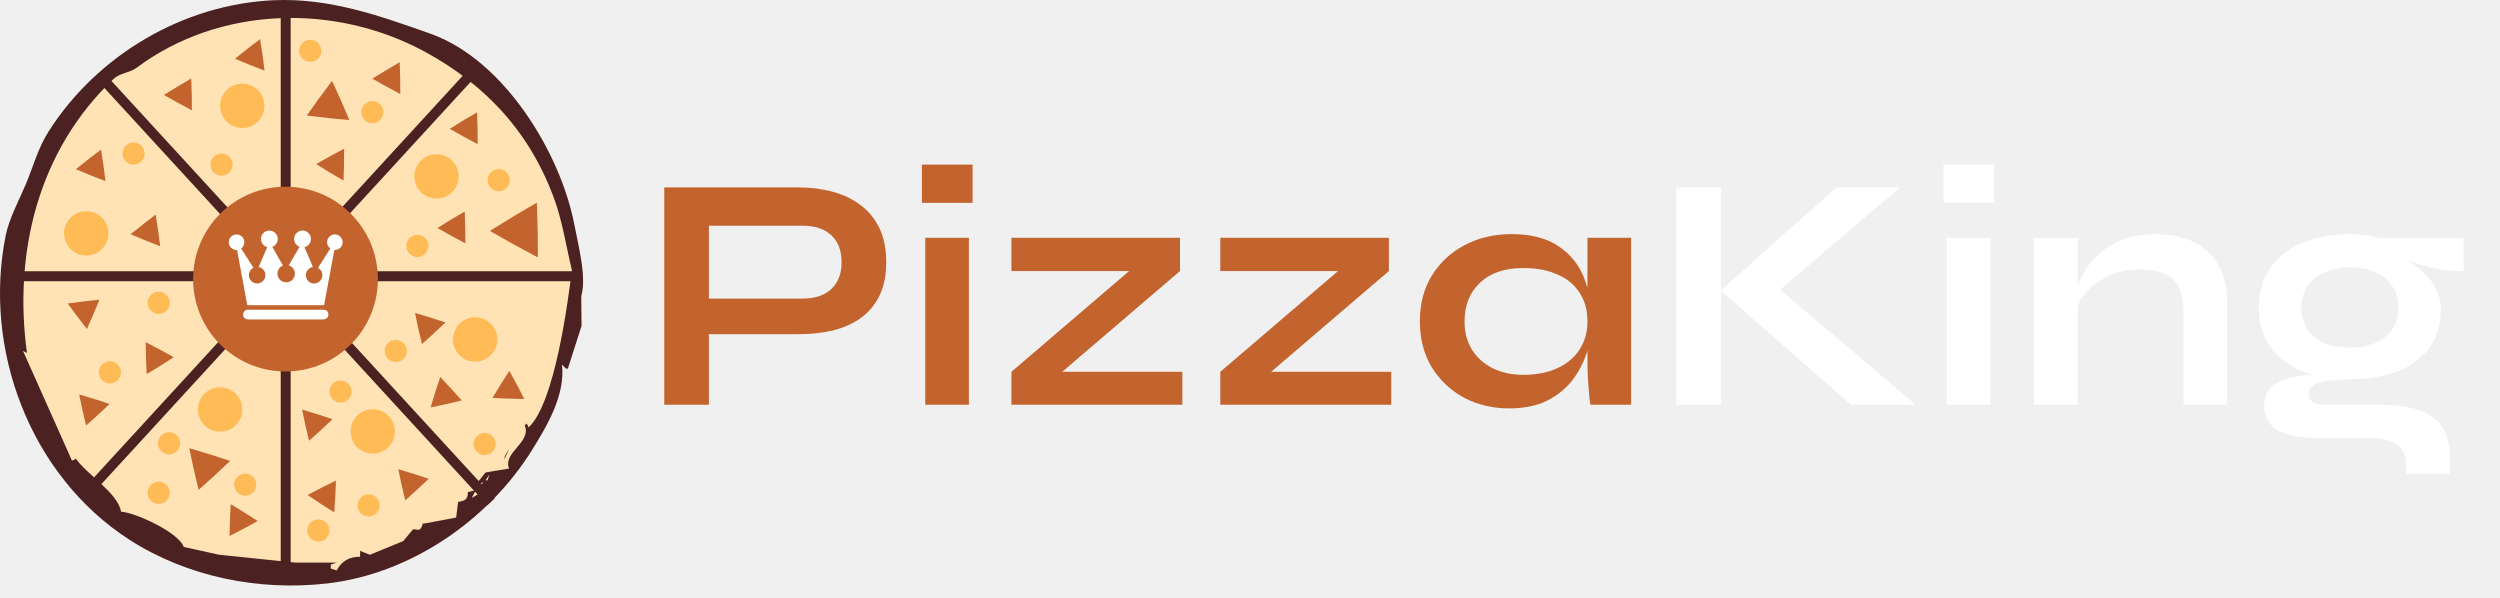
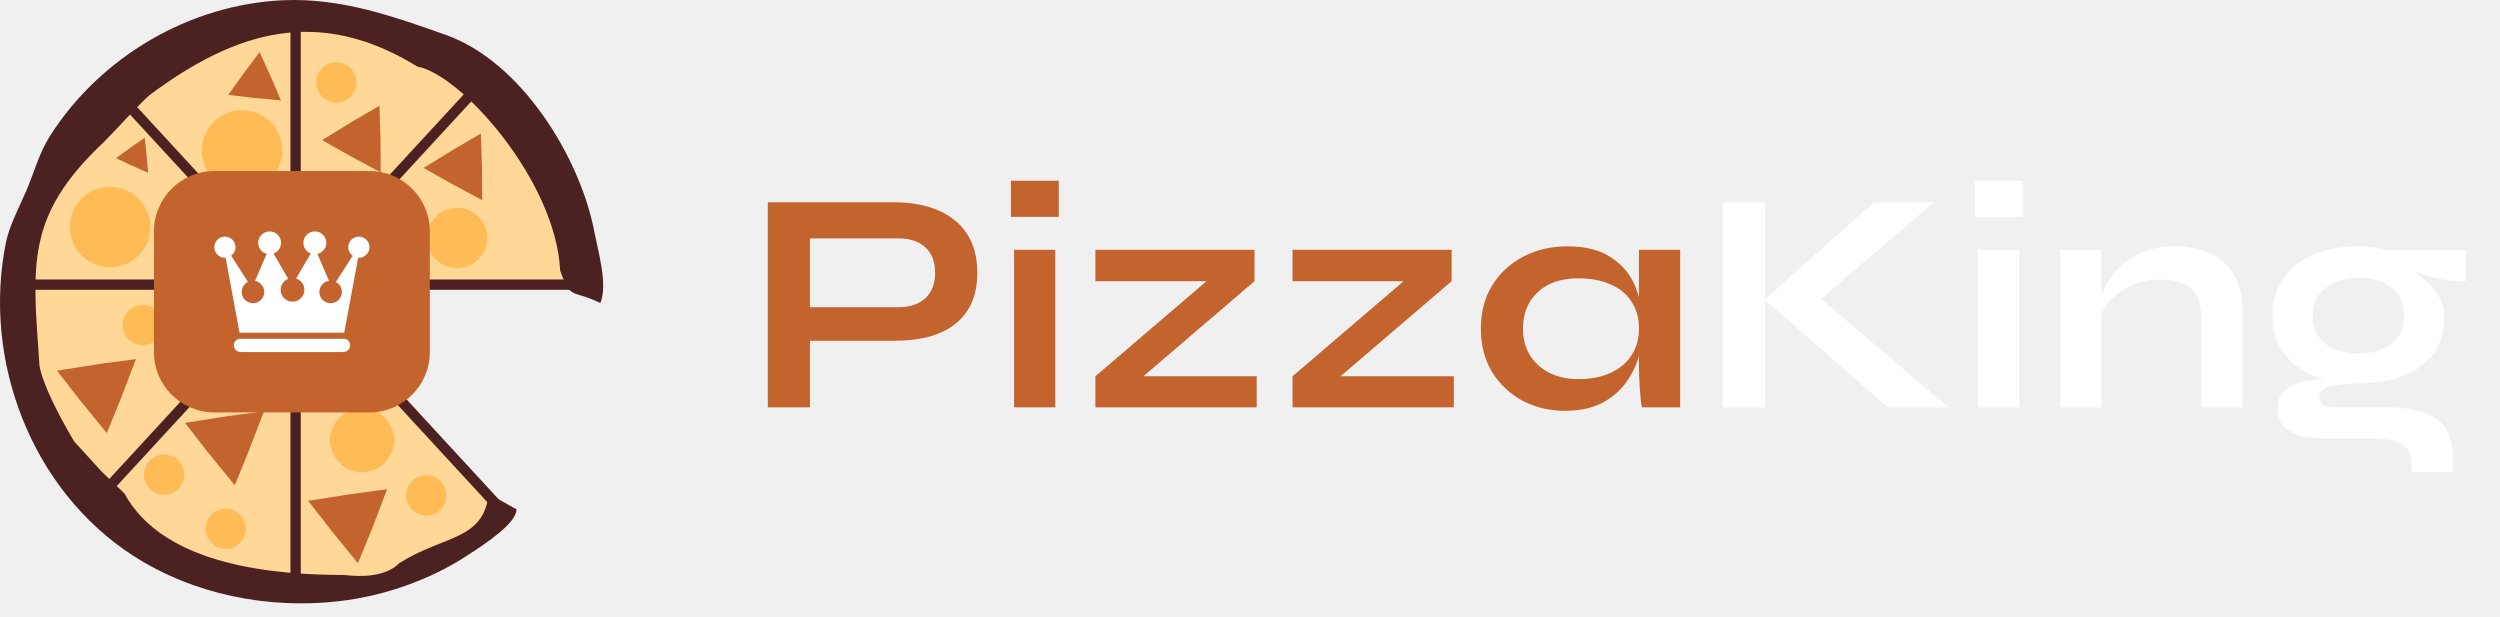
- <svg xmlns="http://www.w3.org/2000/svg" width="134" height="32" viewBox="0 0 134 32" fill="none">
-   <path d="M5.081 4.452L2.641 7.554L0.502 16.906L3.42 25.202L9.351 29.608L14.209 30.867L18.715 30.774L21.354 29.918L23.46 28.795L27.999 24.309L30.857 17.76L30.846 13.468L27.8 6.05L24.397 2.845L17.103 0.623L10.32 1.241L5.081 4.452Z" fill="#FFE3B5" />
-   <path d="M30.122 19.547L30.332 19.757H30.438L31.171 17.466L31.149 15.326L30.655 14.49C30.422 16.296 29.732 21.593 28.337 22.908L28.232 22.698L28.126 22.803C28.504 23.716 26.938 24.246 27.286 25.114L26.026 25.324L25.605 25.85V25.955L25.92 25.85L25.605 26.165L25.815 26.375L25.29 26.69L25.5 26.27L25.08 26.375C25.073 26.763 24.928 26.847 24.555 26.9L24.45 27.741L22.769 28.056H22.664C22.582 28.331 22.533 28.454 22.244 28.371H22.139L21.613 29.001L19.828 29.736L19.302 29.526V29.841C18.729 29.837 18.314 30.072 18.042 30.577L17.727 30.472V30.262L18.042 30.157H15.836L11.739 29.732L9.848 29.316C9.585 28.545 7.277 27.479 6.487 27.425C6.325 26.427 4.677 25.456 4.07 24.589L3.86 24.694L1.234 18.811L1.444 18.916C0.721 13.58 2.018 8.083 6.089 4.229C6.43 3.906 6.945 3.913 7.327 3.628C11.757 0.325 17.94 0.155 22.769 2.771C26.117 4.586 28.493 7.208 29.765 10.828C30.332 12.443 30.492 14.405 31.107 16.003C31.508 15.048 30.981 13.084 30.794 12.088C30.06 8.198 27.013 3.207 23.088 1.813C20.358 0.843 17.656 -0.118 14.68 0.012C9.825 0.225 5.207 2.959 2.605 7.046C2.032 7.947 1.789 8.91 1.38 9.882C1.021 10.734 0.489 11.711 0.307 12.614C-0.927 18.728 1.617 25.485 6.907 28.91C10.02 30.925 13.886 31.691 17.534 31.273C21.978 30.765 26.137 27.917 28.486 24.169C29.32 22.839 30.313 21.159 30.122 19.547ZM27.286 24.064C26.995 24.791 26.859 24.741 27.286 24.064ZM26.236 25.429L26.131 25.745H26.026L26.236 25.429Z" fill="#4C2121" />
-   <path d="M15.369 0.299H15.257V31.003H15.369V0.299Z" fill="#4C2121" stroke="#4C2121" stroke-width="0.422" />
-   <path d="M0.522 14.75V14.862L30.989 14.862V14.75L0.522 14.75Z" fill="#4C2121" stroke="#4C2121" stroke-width="0.422" />
-   <path d="M5.614 4.259L5.531 4.335L26.134 26.779L26.217 26.703L5.614 4.259Z" fill="#4C2121" stroke="#4C2121" stroke-width="0.422" />
-   <path d="M25.342 3.784L25.425 3.86L4.822 26.304L4.739 26.228L25.342 3.784Z" fill="#4C2121" stroke="#4C2121" stroke-width="0.422" />
-   <path d="M15.303 19.911C18.038 19.911 20.255 17.694 20.255 14.959C20.255 12.224 18.038 10.007 15.303 10.007C12.568 10.007 10.351 12.224 10.351 14.959C10.351 17.694 12.568 19.911 15.303 19.911Z" fill="#C3642E" />
-   <path d="M14.437 12.358C14.189 12.358 13.987 12.56 13.987 12.809C13.987 13.018 14.13 13.194 14.324 13.245L13.863 14.313C14.07 14.35 14.227 14.532 14.227 14.749C14.227 14.995 14.028 15.194 13.783 15.194C13.538 15.194 13.34 14.995 13.34 14.749C13.34 14.575 13.44 14.425 13.586 14.352L12.924 13.319C13.028 13.243 13.096 13.121 13.096 12.982C13.096 12.751 12.909 12.564 12.679 12.564C12.448 12.564 12.261 12.751 12.261 12.982C12.261 13.212 12.448 13.399 12.679 13.399C12.688 13.399 12.698 13.399 12.707 13.398L13.254 16.357H17.373L17.919 13.398C17.929 13.399 17.938 13.399 17.948 13.399C18.178 13.399 18.365 13.212 18.365 12.982C18.365 12.751 18.178 12.564 17.948 12.564C17.717 12.564 17.53 12.751 17.53 12.982C17.53 13.121 17.599 13.245 17.705 13.321L17.044 14.357C17.185 14.432 17.281 14.579 17.281 14.749C17.281 14.995 17.082 15.194 16.837 15.194C16.592 15.194 16.393 14.995 16.393 14.749C16.393 14.527 16.558 14.342 16.772 14.31L16.319 13.248C16.518 13.201 16.666 13.022 16.666 12.809C16.666 12.56 16.465 12.358 16.216 12.358C15.967 12.358 15.765 12.56 15.765 12.809C15.765 13.002 15.887 13.166 16.057 13.231L15.476 14.221C15.667 14.28 15.806 14.457 15.806 14.667C15.806 14.925 15.596 15.134 15.338 15.134C15.081 15.134 14.872 14.925 14.872 14.667C14.872 14.469 14.994 14.3 15.167 14.232L14.592 13.232C14.765 13.169 14.888 13.003 14.888 12.809C14.888 12.56 14.686 12.358 14.437 12.358L14.437 12.358ZM13.253 16.601C12.941 16.65 12.955 17.12 13.308 17.12H13.395L13.396 17.125H17.231L17.232 17.12H17.331C17.671 17.12 17.695 16.652 17.388 16.601H13.253L13.253 16.601Z" fill="white" />
-   <path d="M4.659 17.635L4.096 16.902L3.633 16.268L4.549 16.147L5.33 16.063L4.976 16.916L4.659 17.635Z" fill="#C3642E" />
-   <path d="M7.862 20.048L7.823 19.125L7.807 18.34L8.626 18.767L9.314 19.147L8.534 19.643L7.862 20.048Z" fill="#C3642E" />
-   <path d="M4.614 22.809L4.404 21.91L4.243 21.141L5.127 21.409L5.873 21.654L5.199 22.285L4.614 22.809Z" fill="#C3642E" />
-   <path d="M12.365 27.021L13.153 27.504L13.813 27.929L13.001 28.37L12.302 28.729L12.326 27.806L12.365 27.021Z" fill="#C3642E" />
-   <path d="M10.644 26.258L10.362 25.052L10.146 24.022L11.332 24.381L12.332 24.709L11.428 25.556L10.644 26.258Z" fill="#C3642E" />
-   <path d="M16.565 23.624L16.355 22.724L16.194 21.956L17.078 22.223L17.824 22.468L17.15 23.1L16.565 23.624Z" fill="#C3642E" />
-   <path d="M16.484 26.53L17.304 26.104L18.009 25.758L17.968 26.681L17.915 27.465L17.136 26.968L16.484 26.53Z" fill="#C3642E" />
-   <path d="M21.72 26.818L21.509 25.918L21.348 25.149L22.233 25.417L22.979 25.662L22.305 26.294L21.72 26.818Z" fill="#C3642E" />
-   <path d="M22.616 18.441L22.406 17.541L22.245 16.773L23.129 17.041L23.875 17.285L23.201 17.918L22.616 18.441Z" fill="#C3642E" />
-   <path d="M23.081 21.837L23.349 20.953L23.595 20.206L24.226 20.881L24.75 21.466L23.85 21.676L23.081 21.837Z" fill="#C3642E" />
-   <path d="M26.396 21.329L26.877 20.54L27.301 19.879L27.744 20.689L28.105 21.387L27.181 21.366L26.396 21.329Z" fill="#C3642E" />
-   <path d="M24.107 6.904L24.894 6.418L25.571 6.021L25.599 6.945L25.603 7.73L24.79 7.292L24.107 6.904Z" fill="#C3642E" />
-   <path d="M23.446 12.219L24.233 11.734L24.91 11.337L24.938 12.26L24.942 13.046L24.129 12.607L23.446 12.219Z" fill="#C3642E" />
-   <path d="M26.259 12.377L27.611 11.543L28.776 10.861L28.822 12.449L28.83 13.799L27.432 13.045L26.259 12.377Z" fill="#C3642E" />
-   <path d="M16.444 6.192L17.677 6.337L18.729 6.436L18.238 5.295L17.798 4.336L17.055 5.331L16.444 6.192Z" fill="#C3642E" />
-   <path d="M16.949 8.796L17.735 9.281L18.413 9.678L18.44 8.755L18.445 7.969L17.631 8.407L16.949 8.796Z" fill="#C3642E" />
-   <path d="M19.96 4.216L20.746 3.731L21.424 3.334L21.451 4.257L21.456 5.043L20.642 4.604L19.96 4.216Z" fill="#C3642E" />
-   <path d="M8.787 5.088L9.574 4.602L10.251 4.205L10.279 5.129L10.283 5.914L9.47 5.476L8.787 5.088Z" fill="#C3642E" />
-   <path d="M12.596 3.147L13.318 2.57L13.943 2.094L14.081 3.008L14.181 3.787L13.32 3.45L12.596 3.147Z" fill="#C3642E" />
-   <path d="M4.068 9.069L4.79 8.493L5.415 8.017L5.553 8.93L5.653 9.71L4.793 9.373L4.068 9.069Z" fill="#C3642E" />
-   <path d="M7 12.556L7.722 11.979L8.347 11.503L8.485 12.417L8.585 13.196L7.724 12.859L7 12.556Z" fill="#C3642E" />
-   <path d="M4.623 13.697C5.279 13.697 5.811 13.165 5.811 12.508C5.811 11.852 5.279 11.32 4.623 11.32C3.966 11.32 3.434 11.852 3.434 12.508C3.434 13.165 3.966 13.697 4.623 13.697Z" fill="#FFBB56" />
-   <path d="M12.988 6.861C13.645 6.861 14.177 6.328 14.177 5.672C14.177 5.016 13.645 4.483 12.988 4.483C12.332 4.483 11.8 5.016 11.8 5.672C11.8 6.328 12.332 6.861 12.988 6.861Z" fill="#FFBB56" />
-   <path d="M11.873 9.418C12.201 9.418 12.467 9.152 12.467 8.824C12.467 8.495 12.201 8.229 11.873 8.229C11.545 8.229 11.279 8.495 11.279 8.824C11.279 9.152 11.545 9.418 11.873 9.418Z" fill="#FFBB56" />
-   <path d="M16.627 3.317C16.955 3.317 17.221 3.051 17.221 2.722C17.221 2.394 16.955 2.128 16.627 2.128C16.299 2.128 16.033 2.394 16.033 2.722C16.033 3.051 16.299 3.317 16.627 3.317Z" fill="#FFBB56" />
-   <path d="M19.955 6.605C20.283 6.605 20.549 6.339 20.549 6.011C20.549 5.682 20.283 5.416 19.955 5.416C19.627 5.416 19.361 5.682 19.361 6.011C19.361 6.339 19.627 6.605 19.955 6.605Z" fill="#FFBB56" />
-   <path d="M26.73 10.25C27.058 10.25 27.324 9.984 27.324 9.656C27.324 9.327 27.058 9.061 26.73 9.061C26.402 9.061 26.136 9.327 26.136 9.656C26.136 9.984 26.402 10.25 26.73 10.25Z" fill="#FFBB56" />
-   <path d="M22.372 13.776C22.7 13.776 22.966 13.51 22.966 13.182C22.966 12.854 22.7 12.587 22.372 12.587C22.044 12.587 21.778 12.854 21.778 13.182C21.778 13.51 22.044 13.776 22.372 13.776Z" fill="#FFBB56" />
-   <path d="M7.158 8.824C7.486 8.824 7.753 8.558 7.753 8.229C7.753 7.901 7.486 7.635 7.158 7.635C6.83 7.635 6.564 7.901 6.564 8.229C6.564 8.558 6.83 8.824 7.158 8.824Z" fill="#FFBB56" />
-   <path d="M8.505 16.827C8.834 16.827 9.1 16.561 9.1 16.232C9.1 15.904 8.834 15.638 8.505 15.638C8.177 15.638 7.911 15.904 7.911 16.232C7.911 16.561 8.177 16.827 8.505 16.827Z" fill="#FFBB56" />
-   <path d="M5.891 20.551C6.219 20.551 6.485 20.285 6.485 19.956C6.485 19.628 6.219 19.362 5.891 19.362C5.562 19.362 5.296 19.628 5.296 19.956C5.296 20.285 5.562 20.551 5.891 20.551Z" fill="#FFBB56" />
-   <path d="M9.06 24.354C9.388 24.354 9.654 24.088 9.654 23.76C9.654 23.432 9.388 23.166 9.06 23.166C8.732 23.166 8.466 23.432 8.466 23.76C8.466 24.088 8.732 24.354 9.06 24.354Z" fill="#FFBB56" />
-   <path d="M8.505 27.009C8.834 27.009 9.1 26.742 9.1 26.414C9.1 26.086 8.834 25.82 8.505 25.82C8.177 25.82 7.911 26.086 7.911 26.414C7.911 26.742 8.177 27.009 8.505 27.009Z" fill="#FFBB56" />
-   <path d="M13.141 26.573C13.469 26.573 13.735 26.307 13.735 25.979C13.735 25.65 13.469 25.384 13.141 25.384C12.812 25.384 12.546 25.65 12.546 25.979C12.546 26.307 12.812 26.573 13.141 26.573Z" fill="#FFBB56" />
-   <path d="M17.063 29.029C17.391 29.029 17.657 28.763 17.657 28.435C17.657 28.107 17.391 27.841 17.063 27.841C16.735 27.841 16.469 28.107 16.469 28.435C16.469 28.763 16.735 29.029 17.063 29.029Z" fill="#FFBB56" />
-   <path d="M19.757 27.682C20.085 27.682 20.351 27.416 20.351 27.088C20.351 26.76 20.085 26.494 19.757 26.494C19.429 26.494 19.163 26.76 19.163 27.088C19.163 27.416 19.429 27.682 19.757 27.682Z" fill="#FFBB56" />
-   <path d="M18.252 21.581C18.58 21.581 18.846 21.315 18.846 20.987C18.846 20.658 18.58 20.392 18.252 20.392C17.923 20.392 17.657 20.658 17.657 20.987C17.657 21.315 17.923 21.581 18.252 21.581Z" fill="#FFBB56" />
-   <path d="M21.211 19.406C21.539 19.406 21.805 19.14 21.805 18.812C21.805 18.483 21.539 18.217 21.211 18.217C20.883 18.217 20.617 18.483 20.617 18.812C20.617 19.14 20.883 19.406 21.211 19.406Z" fill="#FFBB56" />
-   <path d="M25.974 24.392C26.302 24.392 26.568 24.127 26.568 23.798C26.568 23.47 26.302 23.204 25.974 23.204C25.645 23.204 25.379 23.47 25.379 23.798C25.379 24.127 25.645 24.392 25.974 24.392Z" fill="#FFBB56" />
-   <path d="M19.979 24.314C20.635 24.314 21.167 23.782 21.167 23.126C21.167 22.47 20.635 21.937 19.979 21.937C19.322 21.937 18.79 22.47 18.79 23.126C18.79 23.782 19.322 24.314 19.979 24.314Z" fill="#FFBB56" />
-   <path d="M11.798 23.138C12.455 23.138 12.987 22.606 12.987 21.949C12.987 21.293 12.455 20.761 11.798 20.761C11.142 20.761 10.61 21.293 10.61 21.949C10.61 22.606 11.142 23.138 11.798 23.138Z" fill="#FFBB56" />
-   <path d="M23.396 10.643C24.053 10.643 24.585 10.111 24.585 9.455C24.585 8.798 24.053 8.266 23.396 8.266C22.74 8.266 22.208 8.798 22.208 9.455C22.208 10.111 22.74 10.643 23.396 10.643Z" fill="#FFBB56" />
-   <path d="M25.469 19.384C26.126 19.384 26.658 18.852 26.658 18.195C26.658 17.539 26.126 17.007 25.469 17.007C24.813 17.007 24.281 17.539 24.281 18.195C24.281 18.852 24.813 19.384 25.469 19.384Z" fill="#FFBB56" />
-   <path d="M37.71 17.912V16.004H43.038C43.674 16.004 44.178 15.836 44.55 15.5C44.922 15.152 45.108 14.672 45.108 14.06C45.108 13.424 44.922 12.938 44.55 12.602C44.178 12.266 43.674 12.098 43.038 12.098H37.998V21.692H35.604V10.046H42.822C43.47 10.046 44.076 10.124 44.64 10.28C45.216 10.436 45.714 10.676 46.134 11C46.566 11.324 46.902 11.738 47.142 12.242C47.382 12.746 47.502 13.352 47.502 14.06C47.502 14.756 47.382 15.35 47.142 15.842C46.902 16.334 46.566 16.736 46.134 17.048C45.714 17.348 45.216 17.57 44.64 17.714C44.076 17.846 43.47 17.912 42.822 17.912H37.71ZM52.131 8.822V10.874H49.413V8.822H52.131ZM49.593 12.746H51.933V21.692H49.593V12.746ZM63.248 14.528L56.138 20.612L55.886 19.928H63.374V21.692H54.212V19.928L61.322 13.844L61.574 14.528H54.212V12.746H63.248V14.528ZM74.445 14.528L67.335 20.612L67.083 19.928H74.571V21.692H65.409V19.928L72.519 13.844L72.771 14.528H65.409V12.746H74.445V14.528ZM80.893 21.89C80.005 21.89 79.195 21.698 78.463 21.314C77.743 20.918 77.167 20.372 76.735 19.676C76.315 18.968 76.105 18.152 76.105 17.228C76.105 16.28 76.321 15.458 76.753 14.762C77.185 14.066 77.767 13.526 78.499 13.142C79.243 12.746 80.083 12.548 81.019 12.548C82.051 12.548 82.879 12.758 83.503 13.178C84.139 13.586 84.601 14.144 84.889 14.852C85.177 15.56 85.321 16.352 85.321 17.228C85.321 17.756 85.237 18.296 85.069 18.848C84.901 19.388 84.643 19.892 84.295 20.36C83.947 20.816 83.491 21.188 82.927 21.476C82.363 21.752 81.685 21.89 80.893 21.89ZM81.649 20.09C82.357 20.09 82.969 19.97 83.485 19.73C84.001 19.49 84.397 19.154 84.673 18.722C84.949 18.29 85.087 17.792 85.087 17.228C85.087 16.616 84.943 16.1 84.655 15.68C84.379 15.248 83.983 14.924 83.467 14.708C82.963 14.48 82.357 14.366 81.649 14.366C80.653 14.366 79.879 14.63 79.327 15.158C78.775 15.674 78.499 16.364 78.499 17.228C78.499 17.804 78.631 18.308 78.895 18.74C79.159 19.16 79.525 19.49 79.993 19.73C80.473 19.97 81.025 20.09 81.649 20.09ZM85.087 12.746H87.427V21.692H85.249C85.249 21.692 85.231 21.578 85.195 21.35C85.171 21.11 85.147 20.81 85.123 20.45C85.099 20.09 85.087 19.736 85.087 19.388V12.746Z" fill="#C3642E" />
-   <path d="M94.837 16.022L94.819 15.014L102.667 21.692H99.211L92.227 15.572L98.437 10.046H101.839L94.837 16.022ZM89.851 10.046H92.245V21.692H89.851V10.046ZM106.887 8.822V10.874H104.169V8.822H106.887ZM104.349 12.746H106.689V21.692H104.349V12.746ZM109.022 12.746H111.362V21.692H109.022V12.746ZM115.52 12.548C116.072 12.548 116.582 12.62 117.05 12.764C117.518 12.908 117.926 13.13 118.274 13.43C118.622 13.73 118.892 14.114 119.084 14.582C119.276 15.038 119.372 15.584 119.372 16.22V21.692H117.032V16.634C117.032 15.878 116.846 15.326 116.474 14.978C116.114 14.618 115.52 14.438 114.692 14.438C114.068 14.438 113.504 14.558 113 14.798C112.496 15.038 112.088 15.344 111.776 15.716C111.464 16.076 111.284 16.454 111.236 16.85L111.218 15.932C111.278 15.512 111.416 15.104 111.632 14.708C111.848 14.312 112.136 13.952 112.496 13.628C112.868 13.292 113.306 13.028 113.81 12.836C114.314 12.644 114.884 12.548 115.52 12.548ZM125.966 20.324C124.994 20.324 124.136 20.18 123.392 19.892C122.66 19.592 122.09 19.154 121.682 18.578C121.274 18.002 121.07 17.306 121.07 16.49C121.07 15.686 121.268 14.99 121.664 14.402C122.06 13.814 122.624 13.358 123.356 13.034C124.1 12.71 124.97 12.548 125.966 12.548C126.242 12.548 126.506 12.566 126.758 12.602C127.022 12.638 127.28 12.686 127.532 12.746L132.05 12.764V14.528C131.438 14.54 130.814 14.468 130.178 14.312C129.554 14.144 129.002 13.964 128.522 13.772L128.468 13.646C128.876 13.838 129.26 14.078 129.62 14.366C129.98 14.642 130.268 14.966 130.484 15.338C130.712 15.698 130.826 16.118 130.826 16.598C130.826 17.378 130.628 18.05 130.232 18.614C129.836 19.166 129.272 19.592 128.54 19.892C127.82 20.18 126.962 20.324 125.966 20.324ZM128.972 25.382V24.95C128.972 24.398 128.792 24.014 128.432 23.798C128.084 23.582 127.604 23.474 126.992 23.474H124.202C123.662 23.474 123.206 23.432 122.834 23.348C122.474 23.264 122.186 23.144 121.97 22.988C121.754 22.832 121.598 22.646 121.502 22.43C121.406 22.226 121.358 22.004 121.358 21.764C121.358 21.284 121.514 20.924 121.826 20.684C122.138 20.432 122.558 20.264 123.086 20.18C123.614 20.096 124.196 20.078 124.832 20.126L125.966 20.324C125.21 20.348 124.646 20.414 124.274 20.522C123.914 20.618 123.734 20.816 123.734 21.116C123.734 21.296 123.806 21.44 123.95 21.548C124.094 21.644 124.298 21.692 124.562 21.692H127.496C128.3 21.692 128.984 21.776 129.548 21.944C130.124 22.124 130.562 22.418 130.862 22.826C131.162 23.246 131.312 23.816 131.312 24.536V25.382H128.972ZM125.966 18.632C126.482 18.632 126.932 18.548 127.316 18.38C127.712 18.212 128.018 17.972 128.234 17.66C128.45 17.336 128.558 16.952 128.558 16.508C128.558 16.052 128.45 15.662 128.234 15.338C128.018 15.014 127.718 14.768 127.334 14.6C126.95 14.42 126.494 14.33 125.966 14.33C125.45 14.33 124.994 14.42 124.598 14.6C124.202 14.768 123.896 15.014 123.68 15.338C123.464 15.662 123.356 16.052 123.356 16.508C123.356 16.952 123.464 17.336 123.68 17.66C123.896 17.972 124.196 18.212 124.58 18.38C124.976 18.548 125.438 18.632 125.966 18.632Z" fill="white" />
+ <svg xmlns="http://www.w3.org/2000/svg" width="142" height="35" viewBox="0 0 142 35" fill="none">
+   <path d="M27.893 28.511C25.148 30.959 21.65 32.397 17.979 32.584C14.309 32.772 10.684 31.699 7.703 29.543C4.723 27.387 2.567 24.277 1.59 20.726C0.613 17.176 0.875 13.398 2.331 10.016C3.788 6.635 6.352 3.852 9.601 2.129C12.849 0.406 16.587 -0.155 20.197 0.538C23.807 1.232 27.073 3.139 29.454 5.944C31.836 8.749 33.192 12.284 33.296 15.966L17.156 16.427L27.893 28.511Z" fill="#FFD796" />
+   <path d="M21.754 30.572H17.336V33.501H21.754V30.572Z" fill="#FFD796" />
+   <path d="M22.827 29.966H18.409V32.895H22.827V29.966Z" fill="#FFD796" />
+   <path d="M27.876 27.846H23.458V30.547H27.876V27.846Z" fill="#FFD796" />
+   <path d="M25.881 29.197H20.479V31.898H25.881V29.197Z" fill="#FFD796" />
+   <path d="M27.762 28.048C27.446 30.723 25.251 30.367 22.683 31.985C21.898 32.781 20.496 32.773 19.552 32.659C15.815 32.656 9.334 32.207 7.068 28.03L5.771 26.782L4.214 25.076C2.346 21.921 2.243 20.77 2.243 20.77C1.854 15.068 1.412 12.3 5.875 8.092C6.25 7.738 8.112 5.686 8.531 5.374C13.389 1.767 18.096 0.322 23.713 3.786C26.136 4.197 31.564 10.227 31.816 15.357C32.438 17.121 32.501 16.404 34.098 17.215C34.537 16.172 33.973 14.288 33.767 13.201C32.962 8.953 29.621 3.502 25.317 1.98C22.323 0.921 19.361 -0.129 16.098 0.013C10.773 0.245 5.71 3.231 2.857 7.694C2.228 8.678 1.961 9.73 1.513 10.792C1.12 11.722 0.536 12.789 0.337 13.775C-1.017 20.451 1.773 27.831 7.574 31.57C10.987 33.771 15.227 34.608 19.227 34.151C21.981 33.837 24.513 32.854 26.419 31.631C27.885 30.691 29.308 29.684 29.343 28.932" fill="#4C2121" />
+   <path d="M16.852 0.325H16.729V33.855H16.852V0.325Z" fill="#4C2121" stroke="#4C2121" stroke-width="0.462" />
+   <path d="M0.571 16.106V16.229L33.98 16.229V16.106L0.571 16.106Z" fill="#4C2121" stroke="#4C2121" stroke-width="0.461" />
+   <path d="M6.155 4.65L6.064 4.733L28.657 29.243L28.747 29.16L6.155 4.65Z" fill="#4C2121" stroke="#4C2121" stroke-width="0.461" />
+   <path d="M27.788 4.131L27.879 4.214L5.286 28.724L5.196 28.641L27.788 4.131Z" fill="#4C2121" stroke="#4C2121" stroke-width="0.461" />
+   <path d="M24.061 9.538L25.809 8.464L27.317 7.585L27.377 9.63L27.388 11.369L25.579 10.399L24.061 9.538Z" fill="#C3642E" />
+   <path d="M18.298 7.959L20.047 6.885L21.554 6.006L21.614 8.051L21.625 9.79L19.816 8.82L18.298 7.959Z" fill="#C3642E" />
+   <path d="M12.967 5.389L13.915 4.067L14.746 2.963L15.418 4.439L15.96 5.706L14.34 5.552L12.967 5.389Z" fill="#C3642E" />
+   <path d="M6.587 8.983L7.464 8.347L8.221 7.823L8.336 8.897L8.411 9.812L7.42 9.375L6.587 8.983Z" fill="#C3642E" />
+   <path d="M3.239 21.055L5.658 20.672L7.722 20.395L6.85 22.676L6.064 24.597L4.517 22.698L3.239 21.055Z" fill="#C3642E" />
+   <path d="M10.509 24.02L12.928 23.638L14.992 23.361L14.12 25.642L13.334 27.563L11.787 25.664L10.509 24.02Z" fill="#C3642E" />
+   <path d="M17.506 28.447L19.925 28.065L21.989 27.788L21.117 30.069L20.331 31.99L18.784 30.091L17.506 28.447Z" fill="#C3642E" />
+   <path d="M25.963 15.23C26.91 15.23 27.677 14.463 27.677 13.517C27.677 12.57 26.91 11.803 25.963 11.803C25.017 11.803 24.25 12.57 24.25 13.517C24.25 14.463 25.017 15.23 25.963 15.23Z" fill="#FFBB56" />
+   <path d="M19.105 5.827C19.736 5.827 20.247 5.316 20.247 4.685C20.247 4.054 19.736 3.543 19.105 3.543C18.474 3.543 17.962 4.054 17.962 4.685C17.962 5.316 18.474 5.827 19.105 5.827Z" fill="#FFBB56" />
+   <path d="M13.75 10.825C15.012 10.825 16.035 9.802 16.035 8.541C16.035 7.279 15.012 6.256 13.75 6.256C12.488 6.256 11.465 7.279 11.465 8.541C11.465 9.802 12.488 10.825 13.75 10.825Z" fill="#FFBB56" />
+   <path d="M6.253 15.181C7.515 15.181 8.538 14.158 8.538 12.896C8.538 11.634 7.515 10.611 6.253 10.611C4.991 10.611 3.968 11.634 3.968 12.896C3.968 14.158 4.991 15.181 6.253 15.181Z" fill="#FFBB56" />
+   <path d="M8.109 19.608C8.74 19.608 9.252 19.096 9.252 18.465C9.252 17.834 8.74 17.323 8.109 17.323C7.478 17.323 6.967 17.834 6.967 18.465C6.967 19.096 7.478 19.608 8.109 19.608Z" fill="#FFBB56" />
+   <path d="M9.323 28.104C9.954 28.104 10.466 27.593 10.466 26.962C10.466 26.331 9.954 25.819 9.323 25.819C8.692 25.819 8.181 26.331 8.181 26.962C8.181 27.593 8.692 28.104 9.323 28.104Z" fill="#FFBB56" />
+   <path d="M12.822 31.174C13.453 31.174 13.964 30.663 13.964 30.032C13.964 29.401 13.453 28.89 12.822 28.89C12.191 28.89 11.679 29.401 11.679 30.032C11.679 30.663 12.191 31.174 12.822 31.174Z" fill="#FFBB56" />
+   <path d="M20.569 26.819C21.574 26.819 22.389 26.004 22.389 24.998C22.389 23.993 21.574 23.177 20.569 23.177C19.563 23.177 18.748 23.993 18.748 24.998C18.748 26.004 19.563 26.819 20.569 26.819Z" fill="#FFBB56" />
+   <path d="M24.21 29.282C24.841 29.282 25.352 28.771 25.352 28.14C25.352 27.509 24.841 26.997 24.21 26.997C23.579 26.997 23.068 27.509 23.068 28.14C23.068 28.771 23.579 29.282 24.21 29.282Z" fill="#FFBB56" />
+   <rect x="8.745" y="9.716" width="15.669" height="13.709" rx="3.427" fill="#C3642E" />
+   <path d="M15.314 13.144C14.955 13.144 14.664 13.434 14.664 13.791C14.664 14.093 14.87 14.346 15.15 14.418L14.485 15.954C14.784 16.008 15.01 16.269 15.01 16.582C15.01 16.935 14.723 17.221 14.37 17.221C14.016 17.221 13.729 16.935 13.729 16.582C13.729 16.332 13.874 16.115 14.085 16.011L13.129 14.525C13.279 14.416 13.377 14.24 13.377 14.04C13.377 13.708 13.108 13.439 12.775 13.439C12.442 13.439 12.172 13.708 12.172 14.04C12.172 14.372 12.442 14.64 12.775 14.64C12.789 14.64 12.803 14.64 12.816 14.639L13.605 18.894H19.553L20.342 14.639C20.356 14.64 20.37 14.64 20.384 14.64C20.716 14.64 20.986 14.372 20.986 14.04C20.986 13.708 20.716 13.439 20.384 13.439C20.051 13.439 19.781 13.708 19.781 14.04C19.781 14.241 19.88 14.418 20.032 14.527L19.079 16.018C19.282 16.125 19.42 16.338 19.42 16.582C19.42 16.935 19.133 17.221 18.779 17.221C18.426 17.221 18.139 16.935 18.139 16.582C18.139 16.262 18.376 15.996 18.685 15.951L18.031 14.422C18.319 14.355 18.533 14.098 18.533 13.791C18.533 13.434 18.242 13.144 17.883 13.144C17.523 13.144 17.232 13.434 17.232 13.791C17.232 14.069 17.407 14.305 17.653 14.398L16.815 15.822C17.09 15.907 17.29 16.161 17.29 16.463C17.29 16.834 16.988 17.135 16.615 17.135C16.243 17.135 15.941 16.834 15.941 16.463C15.941 16.179 16.118 15.937 16.368 15.838L15.538 14.4C15.787 14.309 15.965 14.071 15.965 13.791C15.965 13.434 15.674 13.144 15.314 13.144L15.314 13.144ZM13.604 19.245C13.153 19.315 13.174 19.991 13.683 19.991H13.809L13.81 19.998H19.349L19.35 19.992H19.494C19.984 19.992 20.018 19.318 19.575 19.245H13.604L13.604 19.245Z" fill="white" />
+   <path d="M45.717 19.356V17.448H51.045C51.681 17.448 52.185 17.28 52.557 16.944C52.929 16.596 53.115 16.116 53.115 15.504C53.115 14.868 52.929 14.382 52.557 14.046C52.185 13.71 51.681 13.542 51.045 13.542H46.005V23.136H43.611V11.49H50.829C51.477 11.49 52.083 11.568 52.647 11.724C53.223 11.88 53.721 12.12 54.141 12.444C54.573 12.768 54.909 13.182 55.149 13.686C55.389 14.19 55.509 14.796 55.509 15.504C55.509 16.2 55.389 16.794 55.149 17.286C54.909 17.778 54.573 18.18 54.141 18.492C53.721 18.792 53.223 19.014 52.647 19.158C52.083 19.29 51.477 19.356 50.829 19.356H45.717ZM60.138 10.266V12.318H57.42V10.266H60.138ZM57.6 14.19H59.94V23.136H57.6V14.19ZM71.255 15.972L64.145 22.056L63.893 21.372H71.381V23.136H62.219V21.372L69.329 15.288L69.581 15.972H62.219V14.19H71.255V15.972ZM82.452 15.972L75.342 22.056L75.09 21.372H82.578V23.136H73.416V21.372L80.526 15.288L80.778 15.972H73.416V14.19H82.452V15.972ZM88.9 23.334C88.012 23.334 87.202 23.142 86.47 22.758C85.75 22.362 85.174 21.816 84.742 21.12C84.322 20.412 84.112 19.596 84.112 18.672C84.112 17.724 84.328 16.902 84.76 16.206C85.192 15.51 85.774 14.97 86.506 14.586C87.25 14.19 88.09 13.992 89.026 13.992C90.058 13.992 90.886 14.202 91.51 14.622C92.146 15.03 92.608 15.588 92.896 16.296C93.184 17.004 93.328 17.796 93.328 18.672C93.328 19.2 93.244 19.74 93.076 20.292C92.908 20.832 92.65 21.336 92.302 21.804C91.954 22.26 91.498 22.632 90.934 22.92C90.37 23.196 89.692 23.334 88.9 23.334ZM89.656 21.534C90.364 21.534 90.976 21.414 91.492 21.174C92.008 20.934 92.404 20.598 92.68 20.166C92.956 19.734 93.094 19.236 93.094 18.672C93.094 18.06 92.95 17.544 92.662 17.124C92.386 16.692 91.99 16.368 91.474 16.152C90.97 15.924 90.364 15.81 89.656 15.81C88.66 15.81 87.886 16.074 87.334 16.602C86.782 17.118 86.506 17.808 86.506 18.672C86.506 19.248 86.638 19.752 86.902 20.184C87.166 20.604 87.532 20.934 88 21.174C88.48 21.414 89.032 21.534 89.656 21.534ZM93.094 14.19H95.434V23.136H93.256C93.256 23.136 93.238 23.022 93.202 22.794C93.178 22.554 93.154 22.254 93.13 21.894C93.106 21.534 93.094 21.18 93.094 20.832V14.19Z" fill="#C3642E" />
+   <path d="M102.844 17.466L102.826 16.458L110.674 23.136H107.218L100.234 17.016L106.444 11.49H109.846L102.844 17.466ZM97.858 11.49H100.252V23.136H97.858V11.49ZM114.894 10.266V12.318H112.176V10.266H114.894ZM112.356 14.19H114.696V23.136H112.356V14.19ZM117.028 14.19H119.368V23.136H117.028V14.19ZM123.526 13.992C124.078 13.992 124.588 14.064 125.056 14.208C125.524 14.352 125.932 14.574 126.28 14.874C126.628 15.174 126.898 15.558 127.09 16.026C127.282 16.482 127.378 17.028 127.378 17.664V23.136H125.038V18.078C125.038 17.322 124.852 16.77 124.48 16.422C124.12 16.062 123.526 15.882 122.698 15.882C122.074 15.882 121.51 16.002 121.006 16.242C120.502 16.482 120.094 16.788 119.782 17.16C119.47 17.52 119.29 17.898 119.242 18.294L119.224 17.376C119.284 16.956 119.422 16.548 119.638 16.152C119.854 15.756 120.142 15.396 120.502 15.072C120.874 14.736 121.312 14.472 121.816 14.28C122.32 14.088 122.89 13.992 123.526 13.992ZM133.973 21.768C133.001 21.768 132.143 21.624 131.399 21.336C130.667 21.036 130.097 20.598 129.689 20.022C129.281 19.446 129.077 18.75 129.077 17.934C129.077 17.13 129.275 16.434 129.671 15.846C130.067 15.258 130.631 14.802 131.363 14.478C132.107 14.154 132.977 13.992 133.973 13.992C134.249 13.992 134.513 14.01 134.765 14.046C135.029 14.082 135.287 14.13 135.539 14.19L140.057 14.208V15.972C139.445 15.984 138.821 15.912 138.185 15.756C137.561 15.588 137.009 15.408 136.529 15.216L136.475 15.09C136.883 15.282 137.267 15.522 137.627 15.81C137.987 16.086 138.275 16.41 138.491 16.782C138.719 17.142 138.833 17.562 138.833 18.042C138.833 18.822 138.635 19.494 138.239 20.058C137.843 20.61 137.279 21.036 136.547 21.336C135.827 21.624 134.969 21.768 133.973 21.768ZM136.979 26.826V26.394C136.979 25.842 136.799 25.458 136.439 25.242C136.091 25.026 135.611 24.918 134.999 24.918H132.209C131.669 24.918 131.213 24.876 130.841 24.792C130.481 24.708 130.193 24.588 129.977 24.432C129.761 24.276 129.605 24.09 129.509 23.874C129.413 23.67 129.365 23.448 129.365 23.208C129.365 22.728 129.521 22.368 129.833 22.128C130.145 21.876 130.565 21.708 131.093 21.624C131.621 21.54 132.203 21.522 132.839 21.57L133.973 21.768C133.217 21.792 132.653 21.858 132.281 21.966C131.921 22.062 131.741 22.26 131.741 22.56C131.741 22.74 131.813 22.884 131.957 22.992C132.101 23.088 132.305 23.136 132.569 23.136H135.503C136.307 23.136 136.991 23.22 137.555 23.388C138.131 23.568 138.569 23.862 138.869 24.27C139.169 24.69 139.319 25.26 139.319 25.98V26.826H136.979ZM133.973 20.076C134.489 20.076 134.939 19.992 135.323 19.824C135.719 19.656 136.025 19.416 136.241 19.104C136.457 18.78 136.565 18.396 136.565 17.952C136.565 17.496 136.457 17.106 136.241 16.782C136.025 16.458 135.725 16.212 135.341 16.044C134.957 15.864 134.501 15.774 133.973 15.774C133.457 15.774 133.001 15.864 132.605 16.044C132.209 16.212 131.903 16.458 131.687 16.782C131.471 17.106 131.363 17.496 131.363 17.952C131.363 18.396 131.471 18.78 131.687 19.104C131.903 19.416 132.203 19.656 132.587 19.824C132.983 19.992 133.445 20.076 133.973 20.076Z" fill="white" />
</svg>
